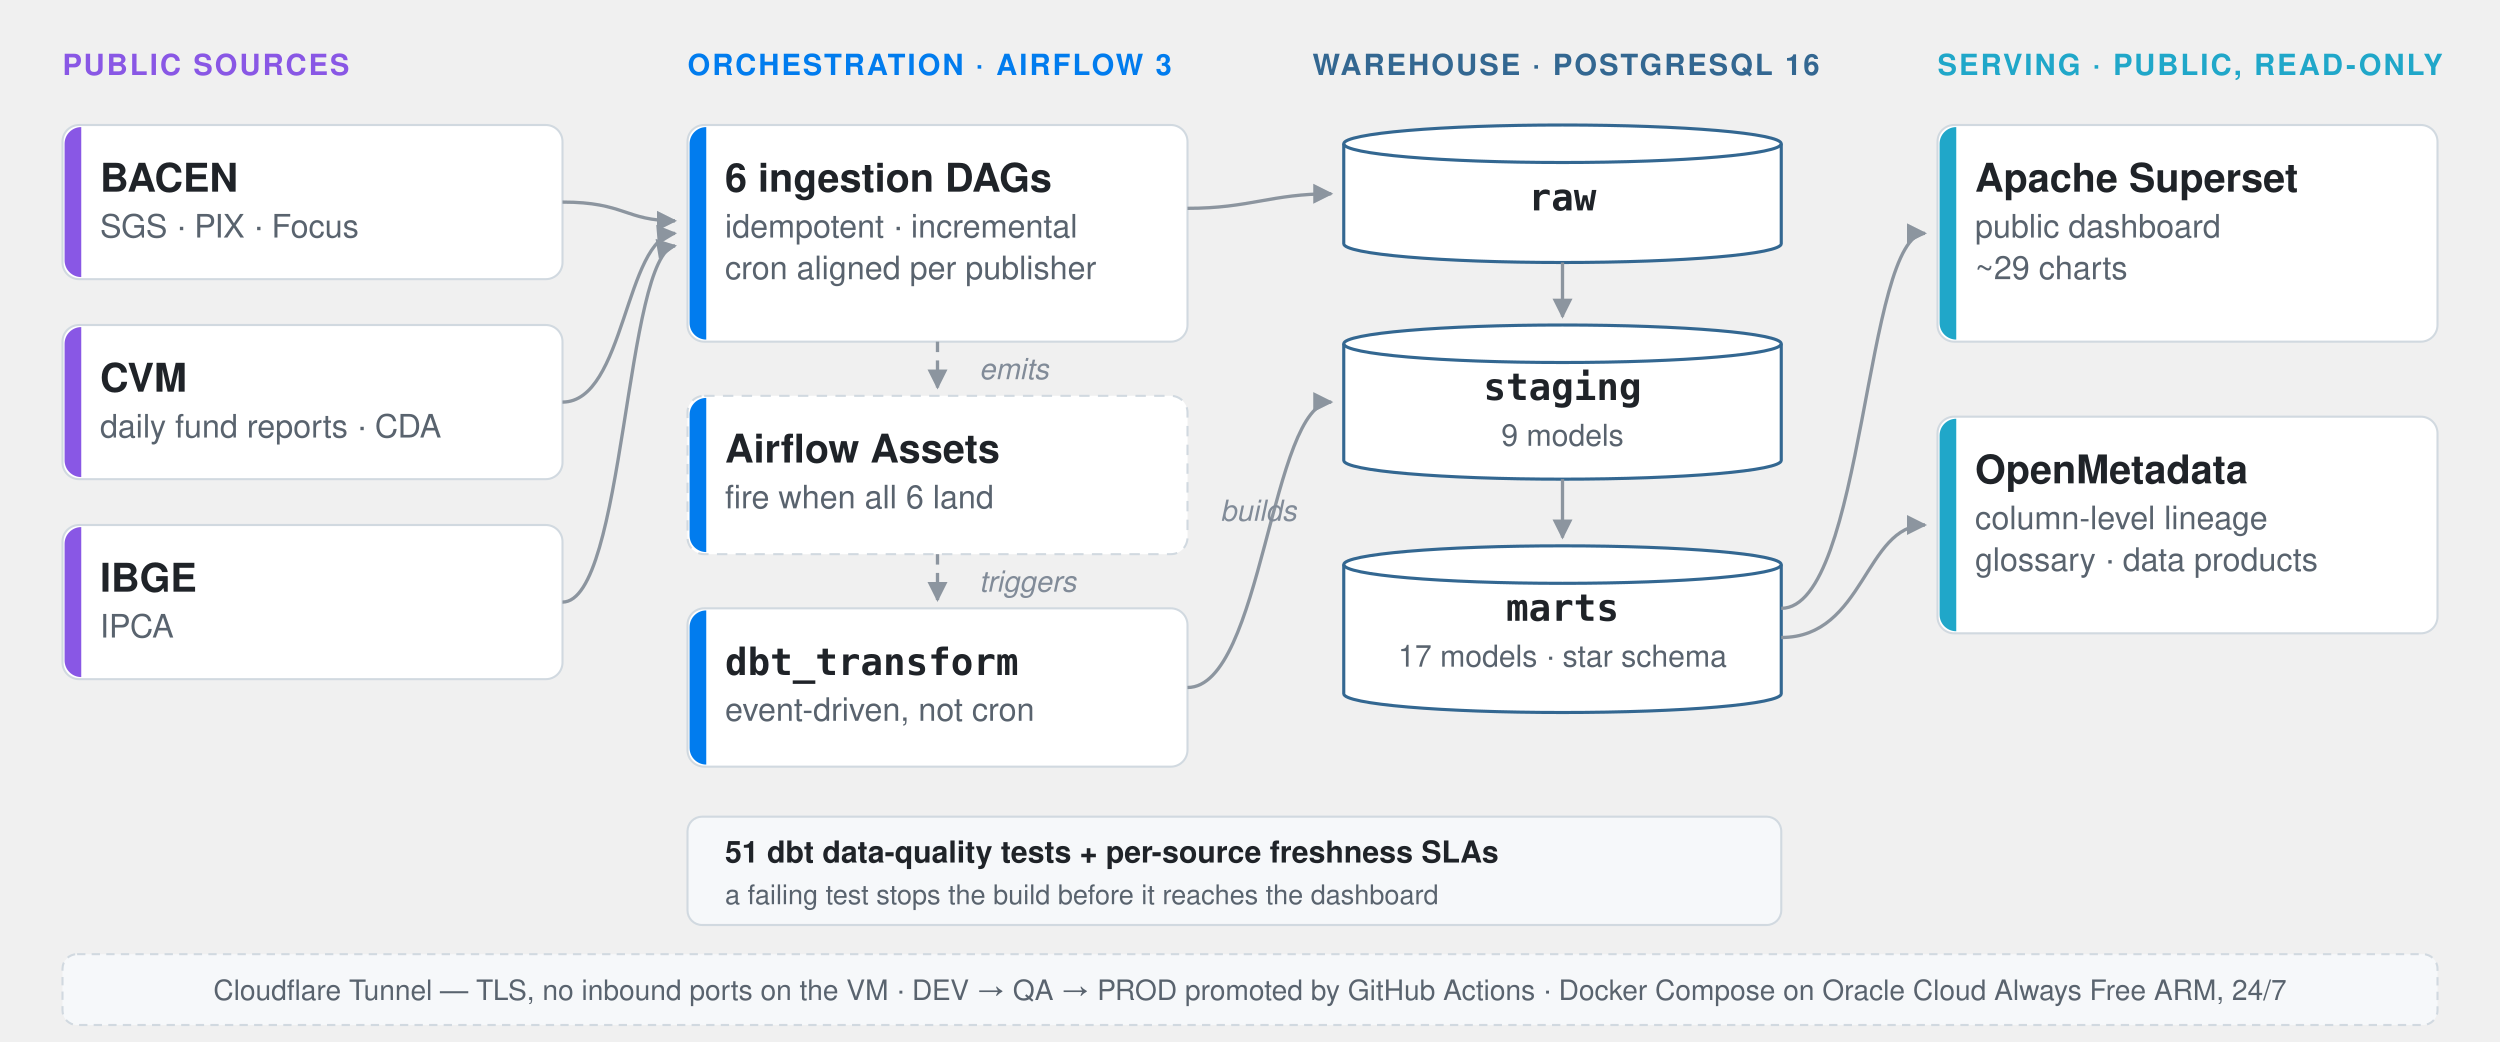
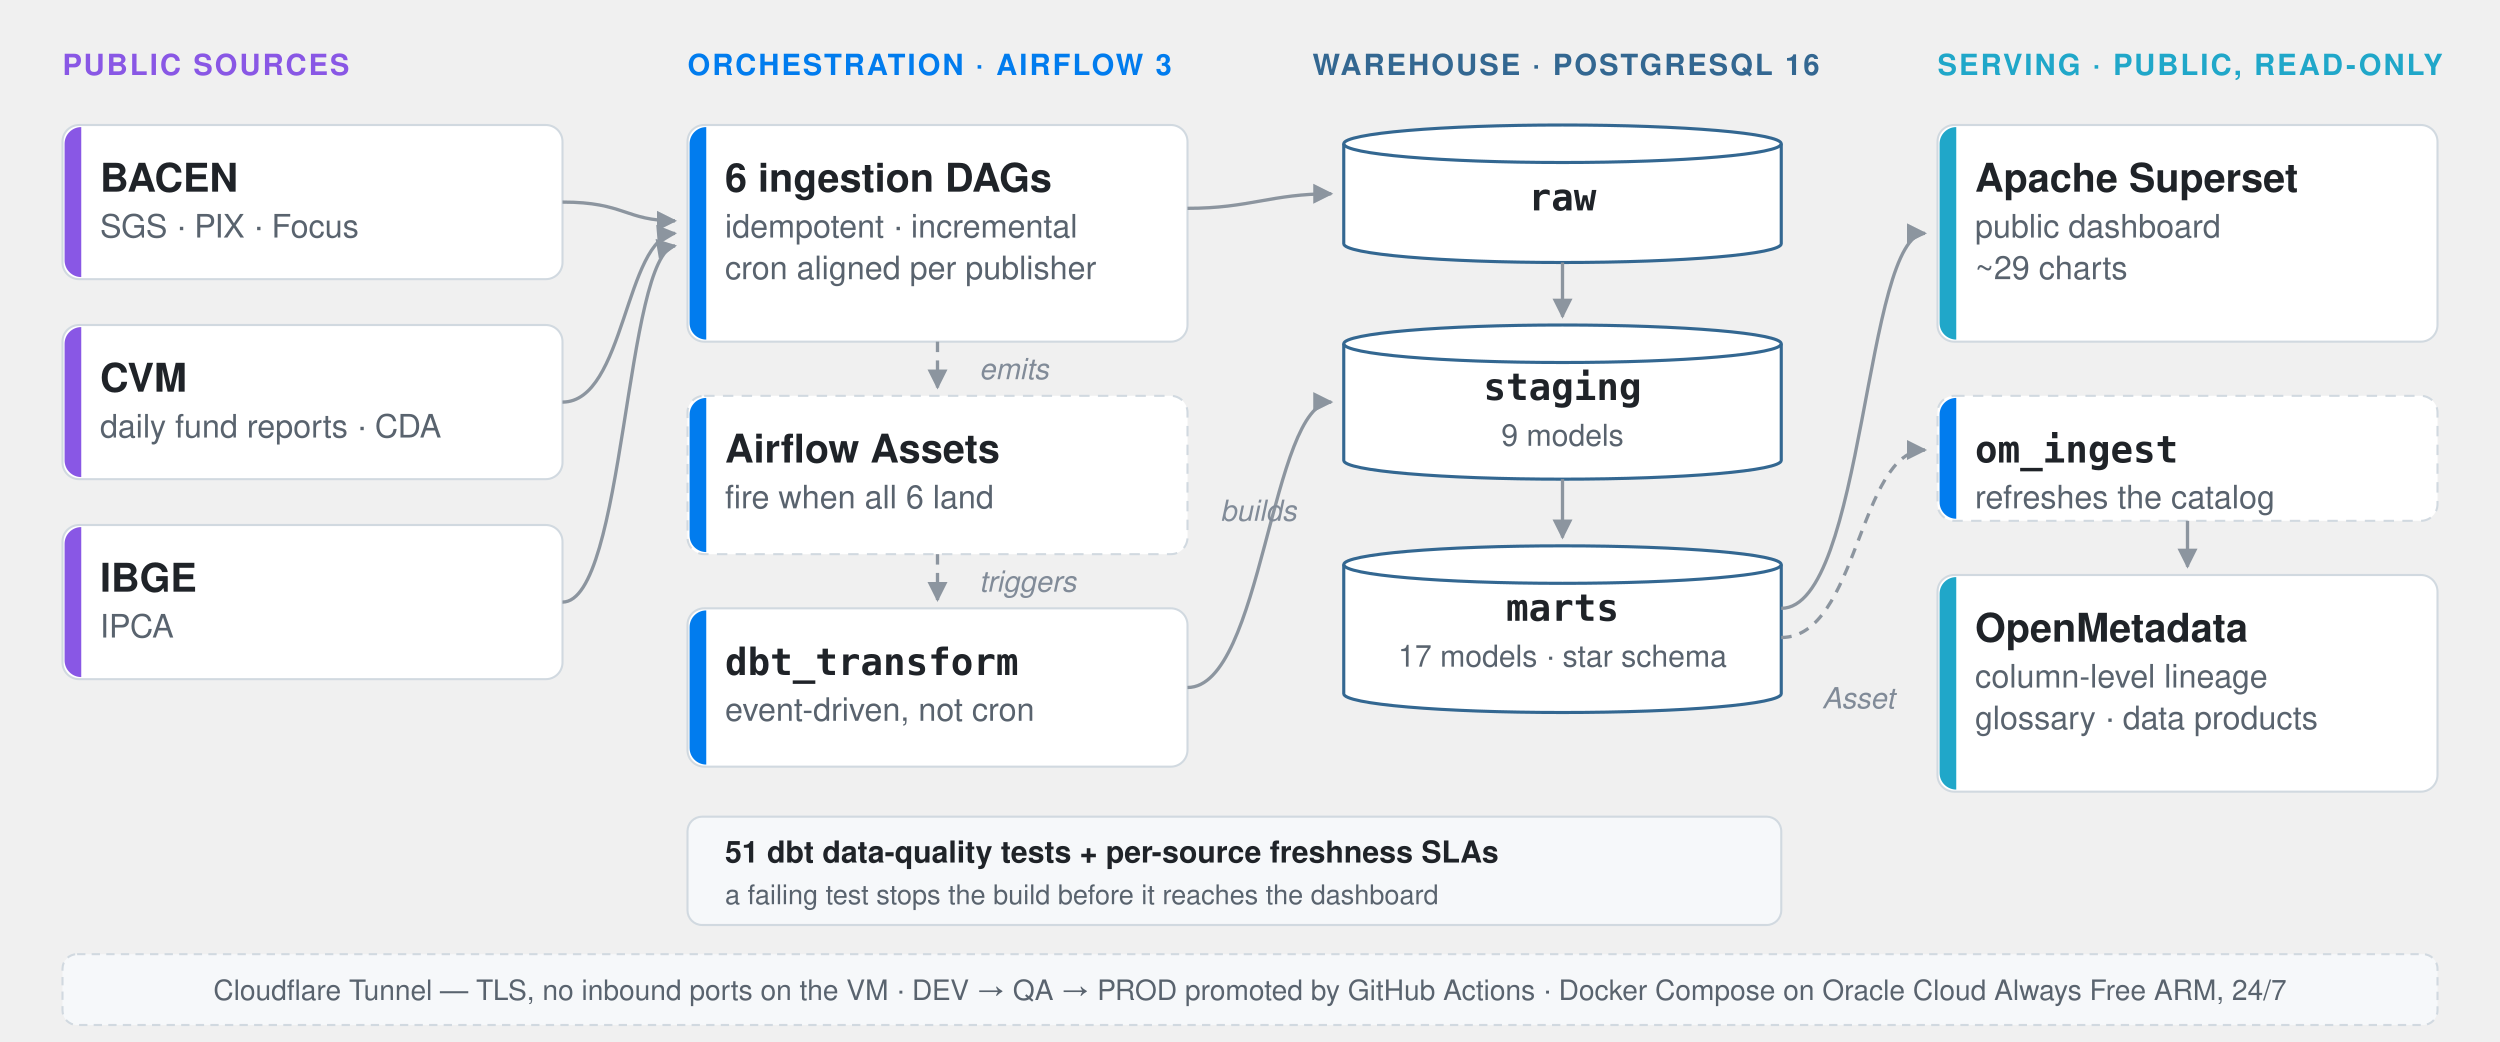
<svg xmlns="http://www.w3.org/2000/svg" viewBox="0 0 1200 500" width="1200" height="500" role="img" aria-label="Brazil Economy Observatory end-to-end data flow: public sources to Airflow ingestion, event-driven dbt transform in PostgreSQL, served through Superset and OpenMetadata.">
  <defs>
    <marker id="ah" viewBox="0 0 10 10" refX="9" refY="5" markerWidth="6" markerHeight="6" orient="auto-start-reverse">
      <path d="M0 0 L10 5 L0 10 z" fill="#8c959f" />
    </marker>
  </defs>
  <rect width="1200" height="500" fill="none" />
  <text x="30" y="36" font-family="-apple-system, BlinkMacSystemFont, 'Segoe UI', Helvetica, Arial, sans-serif" font-size="14" font-weight="700" letter-spacing="1" fill="#8957e5">PUBLIC SOURCES</text>
  <text x="330" y="36" font-family="-apple-system, BlinkMacSystemFont, 'Segoe UI', Helvetica, Arial, sans-serif" font-size="14" font-weight="700" letter-spacing="1" fill="#017CEE">ORCHESTRATION · AIRFLOW 3</text>
  <text x="630" y="36" font-family="-apple-system, BlinkMacSystemFont, 'Segoe UI', Helvetica, Arial, sans-serif" font-size="14" font-weight="700" letter-spacing="1" fill="#336791">WAREHOUSE · POSTGRESQL 16</text>
  <text x="930" y="36" font-family="-apple-system, BlinkMacSystemFont, 'Segoe UI', Helvetica, Arial, sans-serif" font-size="14" font-weight="700" letter-spacing="1" fill="#20A7C9">SERVING · PUBLIC, READ-ONLY</text>
  <rect x="30" y="60" width="240" height="74" rx="8" fill="#ffffff" stroke="#d1d9e0" stroke-width="1" />
  <path d="M31 69 a8 8 0 0 1 8-8 h0 v72 h0 a8 8 0 0 1-8-8 Z" fill="#8957e5" />
  <text x="48" y="92" font-family="-apple-system, BlinkMacSystemFont, 'Segoe UI', Helvetica, Arial, sans-serif" font-size="19" font-weight="600" fill="#1f2328">BACEN</text>
  <text x="48" y="114" font-family="-apple-system, BlinkMacSystemFont, 'Segoe UI', Helvetica, Arial, sans-serif" font-size="15.5" fill="#59636e">SGS · PIX · Focus</text>
  <rect x="30" y="156" width="240" height="74" rx="8" fill="#ffffff" stroke="#d1d9e0" stroke-width="1" />
  <path d="M31 165 a8 8 0 0 1 8-8 h0 v72 h0 a8 8 0 0 1-8-8 Z" fill="#8957e5" />
  <text x="48" y="188" font-family="-apple-system, BlinkMacSystemFont, 'Segoe UI', Helvetica, Arial, sans-serif" font-size="19" font-weight="600" fill="#1f2328">CVM</text>
  <text x="48" y="210" font-family="-apple-system, BlinkMacSystemFont, 'Segoe UI', Helvetica, Arial, sans-serif" font-size="15.5" fill="#59636e">daily fund reports · CDA</text>
  <rect x="30" y="252" width="240" height="74" rx="8" fill="#ffffff" stroke="#d1d9e0" stroke-width="1" />
  <path d="M31 261 a8 8 0 0 1 8-8 h0 v72 h0 a8 8 0 0 1-8-8 Z" fill="#8957e5" />
  <text x="48" y="284" font-family="-apple-system, BlinkMacSystemFont, 'Segoe UI', Helvetica, Arial, sans-serif" font-size="19" font-weight="600" fill="#1f2328">IBGE</text>
  <text x="48" y="306" font-family="-apple-system, BlinkMacSystemFont, 'Segoe UI', Helvetica, Arial, sans-serif" font-size="15.5" fill="#59636e">IPCA</text>
  <rect x="330" y="60" width="240" height="104" rx="8" fill="#ffffff" stroke="#d1d9e0" stroke-width="1" />
  <path d="M331 69 a8 8 0 0 1 8-8 h0 v102 h0 a8 8 0 0 1-8-8 Z" fill="#017CEE" />
  <text x="348" y="92" font-family="-apple-system, BlinkMacSystemFont, 'Segoe UI', Helvetica, Arial, sans-serif" font-size="19" font-weight="600" fill="#1f2328">6 ingestion DAGs</text>
  <text x="348" y="114" font-family="-apple-system, BlinkMacSystemFont, 'Segoe UI', Helvetica, Arial, sans-serif" font-size="15.5" fill="#59636e">idempotent · incremental</text>
  <text x="348" y="134" font-family="-apple-system, BlinkMacSystemFont, 'Segoe UI', Helvetica, Arial, sans-serif" font-size="15.5" fill="#59636e">cron aligned per publisher</text>
  <rect x="330" y="190" width="240" height="76" rx="8" fill="#ffffff" stroke="#d1d9e0" stroke-width="1" stroke-dasharray="5 4" />
  <path d="M331 199 a8 8 0 0 1 8-8 h0 v74 h0 a8 8 0 0 1-8-8 Z" fill="#017CEE" />
  <text x="348" y="222" font-family="-apple-system, BlinkMacSystemFont, 'Segoe UI', Helvetica, Arial, sans-serif" font-size="19" font-weight="600" fill="#1f2328">Airflow Assets</text>
  <text x="348" y="244" font-family="-apple-system, BlinkMacSystemFont, 'Segoe UI', Helvetica, Arial, sans-serif" font-size="15.5" fill="#59636e">fire when all 6 land</text>
  <rect x="330" y="292" width="240" height="76" rx="8" fill="#ffffff" stroke="#d1d9e0" stroke-width="1" />
  <path d="M331 301 a8 8 0 0 1 8-8 h0 v74 h0 a8 8 0 0 1-8-8 Z" fill="#017CEE" />
  <text x="348" y="324" font-family="ui-monospace, SFMono-Regular, 'SF Mono', Menlo, monospace" font-size="18" font-weight="600" fill="#1f2328">dbt_transform</text>
  <text x="348" y="346" font-family="-apple-system, BlinkMacSystemFont, 'Segoe UI', Helvetica, Arial, sans-serif" font-size="15.5" fill="#59636e">event-driven, not cron</text>
  <path d="M645 69 a105.0 9 0 0 1 210 0 v48 a105.0 9 0 0 1 -210 0 Z" fill="#ffffff" stroke="#336791" stroke-width="1.5" />
  <path d="M645 69 a105.0 9 0 0 0 210 0" fill="none" stroke="#336791" stroke-width="1.5" />
  <text x="750.0" y="101.0" text-anchor="middle" font-family="ui-monospace, SFMono-Regular, 'SF Mono', Menlo, monospace" font-size="18" font-weight="600" fill="#1f2328">raw</text>
  <path d="M645 165 a105.0 9 0 0 1 210 0 v56 a105.0 9 0 0 1 -210 0 Z" fill="#ffffff" stroke="#336791" stroke-width="1.5" />
  <path d="M645 165 a105.0 9 0 0 0 210 0" fill="none" stroke="#336791" stroke-width="1.5" />
  <text x="750.0" y="192" text-anchor="middle" font-family="ui-monospace, SFMono-Regular, 'SF Mono', Menlo, monospace" font-size="18" font-weight="600" fill="#1f2328">staging</text>
  <text x="750.0" y="214" text-anchor="middle" font-family="-apple-system, BlinkMacSystemFont, 'Segoe UI', Helvetica, Arial, sans-serif" font-size="14.5" fill="#59636e">9 models</text>
  <path d="M645 271 a105.0 9 0 0 1 210 0 v62 a105.0 9 0 0 1 -210 0 Z" fill="#ffffff" stroke="#336791" stroke-width="1.5" />
  <path d="M645 271 a105.0 9 0 0 0 210 0" fill="none" stroke="#336791" stroke-width="1.5" />
  <text x="750.0" y="298" text-anchor="middle" font-family="ui-monospace, SFMono-Regular, 'SF Mono', Menlo, monospace" font-size="18" font-weight="600" fill="#1f2328">marts</text>
  <text x="750.0" y="320" text-anchor="middle" font-family="-apple-system, BlinkMacSystemFont, 'Segoe UI', Helvetica, Arial, sans-serif" font-size="14.5" fill="#59636e">17 models · star schema</text>
  <rect x="930" y="60" width="240" height="104" rx="8" fill="#ffffff" stroke="#d1d9e0" stroke-width="1" />
  <path d="M931 69 a8 8 0 0 1 8-8 h0 v102 h0 a8 8 0 0 1-8-8 Z" fill="#20A7C9" />
  <text x="948" y="92" font-family="-apple-system, BlinkMacSystemFont, 'Segoe UI', Helvetica, Arial, sans-serif" font-size="19" font-weight="600" fill="#1f2328">Apache Superset</text>
  <text x="948" y="114" font-family="-apple-system, BlinkMacSystemFont, 'Segoe UI', Helvetica, Arial, sans-serif" font-size="15.5" fill="#59636e">public dashboard</text>
  <text x="948" y="134" font-family="-apple-system, BlinkMacSystemFont, 'Segoe UI', Helvetica, Arial, sans-serif" font-size="15.5" fill="#59636e">~29 charts</text>
-   <rect x="930" y="200" width="240" height="104" rx="8" fill="#ffffff" stroke="#d1d9e0" stroke-width="1" />
-   <path d="M931 209 a8 8 0 0 1 8-8 h0 v102 h0 a8 8 0 0 1-8-8 Z" fill="#20A7C9" />
-   <text x="948" y="232" font-family="-apple-system, BlinkMacSystemFont, 'Segoe UI', Helvetica, Arial, sans-serif" font-size="19" font-weight="600" fill="#1f2328">OpenMetadata</text>
-   <text x="948" y="254" font-family="-apple-system, BlinkMacSystemFont, 'Segoe UI', Helvetica, Arial, sans-serif" font-size="15.5" fill="#59636e">column-level lineage</text>
-   <text x="948" y="274" font-family="-apple-system, BlinkMacSystemFont, 'Segoe UI', Helvetica, Arial, sans-serif" font-size="15.5" fill="#59636e">glossary · data products</text>
+   <rect x="930" y="190" width="240" height="60" rx="8" fill="#ffffff" stroke="#d1d9e0" stroke-width="1" stroke-dasharray="5 4" />
+   <path d="M931 199 a8 8 0 0 1 8-8 h0 v58 h0 a8 8 0 0 1-8-8 Z" fill="#017CEE" />
+   <text x="948" y="222" font-family="ui-monospace, SFMono-Regular, 'SF Mono', Menlo, monospace" font-size="18" font-weight="600" fill="#1f2328">om_ingest</text>
+   <text x="948" y="244" font-family="-apple-system, BlinkMacSystemFont, 'Segoe UI', Helvetica, Arial, sans-serif" font-size="15.5" fill="#59636e">refreshes the catalog</text>
+   <rect x="930" y="276" width="240" height="104" rx="8" fill="#ffffff" stroke="#d1d9e0" stroke-width="1" />
+   <path d="M931 285 a8 8 0 0 1 8-8 h0 v102 h0 a8 8 0 0 1-8-8 Z" fill="#20A7C9" />
+   <text x="948" y="308" font-family="-apple-system, BlinkMacSystemFont, 'Segoe UI', Helvetica, Arial, sans-serif" font-size="19" font-weight="600" fill="#1f2328">OpenMetadata</text>
+   <text x="948" y="330" font-family="-apple-system, BlinkMacSystemFont, 'Segoe UI', Helvetica, Arial, sans-serif" font-size="15.5" fill="#59636e">column-level lineage</text>
+   <text x="948" y="350" font-family="-apple-system, BlinkMacSystemFont, 'Segoe UI', Helvetica, Arial, sans-serif" font-size="15.5" fill="#59636e">glossary · data products</text>
  <path d="M270 97 C300 97 300 106 324 106" fill="none" stroke="#8c959f" stroke-width="1.6" marker-end="url(#ah)" />
  <path d="M270 193 C300 193 300 114 324 112" fill="none" stroke="#8c959f" stroke-width="1.6" marker-end="url(#ah)" />
  <path d="M270 289 C300 289 300 122 324 118" fill="none" stroke="#8c959f" stroke-width="1.6" marker-end="url(#ah)" />
  <path d="M570 100 C600 100 610 93 639 93" fill="none" stroke="#8c959f" stroke-width="1.6" marker-end="url(#ah)" />
  <path d="M450 164 L450 186" fill="none" stroke="#8c959f" stroke-width="1.6" stroke-dasharray="5 4" marker-end="url(#ah)" />
  <text x="470" y="182" text-anchor="start" font-family="-apple-system, BlinkMacSystemFont, 'Segoe UI', Helvetica, Arial, sans-serif" font-size="14" font-style="italic" fill="#818b98">emits</text>
  <path d="M450 266 L450 288" fill="none" stroke="#8c959f" stroke-width="1.6" stroke-dasharray="5 4" marker-end="url(#ah)" />
  <text x="470" y="284" text-anchor="start" font-family="-apple-system, BlinkMacSystemFont, 'Segoe UI', Helvetica, Arial, sans-serif" font-size="14" font-style="italic" fill="#818b98">triggers</text>
  <path d="M570 330 C606 330 610 193 639 193" fill="none" stroke="#8c959f" stroke-width="1.6" marker-end="url(#ah)" />
  <text x="604" y="250" text-anchor="middle" font-family="-apple-system, BlinkMacSystemFont, 'Segoe UI', Helvetica, Arial, sans-serif" font-size="14" font-style="italic" fill="#818b98">builds</text>
  <path d="M750 126 L750 152" fill="none" stroke="#8c959f" stroke-width="1.6" marker-end="url(#ah)" />
  <path d="M750 230 L750 258" fill="none" stroke="#8c959f" stroke-width="1.6" marker-end="url(#ah)" />
  <path d="M855 292 C895 292 895 112 924 112" fill="none" stroke="#8c959f" stroke-width="1.6" marker-end="url(#ah)" />
-   <path d="M855 306 C895 306 895 252 924 252" fill="none" stroke="#8c959f" stroke-width="1.6" marker-end="url(#ah)" />
+   <path d="M855 306 C892 306 892 216 924 216" fill="none" stroke="#8c959f" stroke-width="1.6" stroke-dasharray="5 4" marker-end="url(#ah)" />
+   <text x="892" y="340" text-anchor="middle" font-family="-apple-system, BlinkMacSystemFont, 'Segoe UI', Helvetica, Arial, sans-serif" font-size="14" font-style="italic" fill="#818b98">Asset</text>
+   <path d="M1050 250 L1050 272" fill="none" stroke="#8c959f" stroke-width="1.6" marker-end="url(#ah)" />
  <rect x="330" y="392" width="525" height="52" rx="7" fill="#f6f8fa" stroke="#d1d9e0" stroke-width="1" />
  <text x="348" y="414" font-family="-apple-system, BlinkMacSystemFont, 'Segoe UI', Helvetica, Arial, sans-serif" font-size="14.5" font-weight="600" fill="#1f2328">51 dbt data-quality tests + per-source freshness SLAs</text>
  <text x="348" y="434" font-family="-apple-system, BlinkMacSystemFont, 'Segoe UI', Helvetica, Arial, sans-serif" font-size="13" fill="#59636e">a failing test stops the build before it reaches the dashboard</text>
  <rect x="30" y="458" width="1140" height="34" rx="7" fill="#f6f8fa" stroke="#d1d9e0" stroke-width="1" stroke-dasharray="4 3" />
  <text x="600" y="480" text-anchor="middle" font-family="-apple-system, BlinkMacSystemFont, 'Segoe UI', Helvetica, Arial, sans-serif" font-size="13.5" fill="#59636e">Cloudflare Tunnel — TLS, no inbound ports on the VM   ·   DEV → QA → PROD promoted by GitHub Actions   ·   Docker Compose on Oracle Cloud Always Free ARM, 24/7</text>
</svg>
